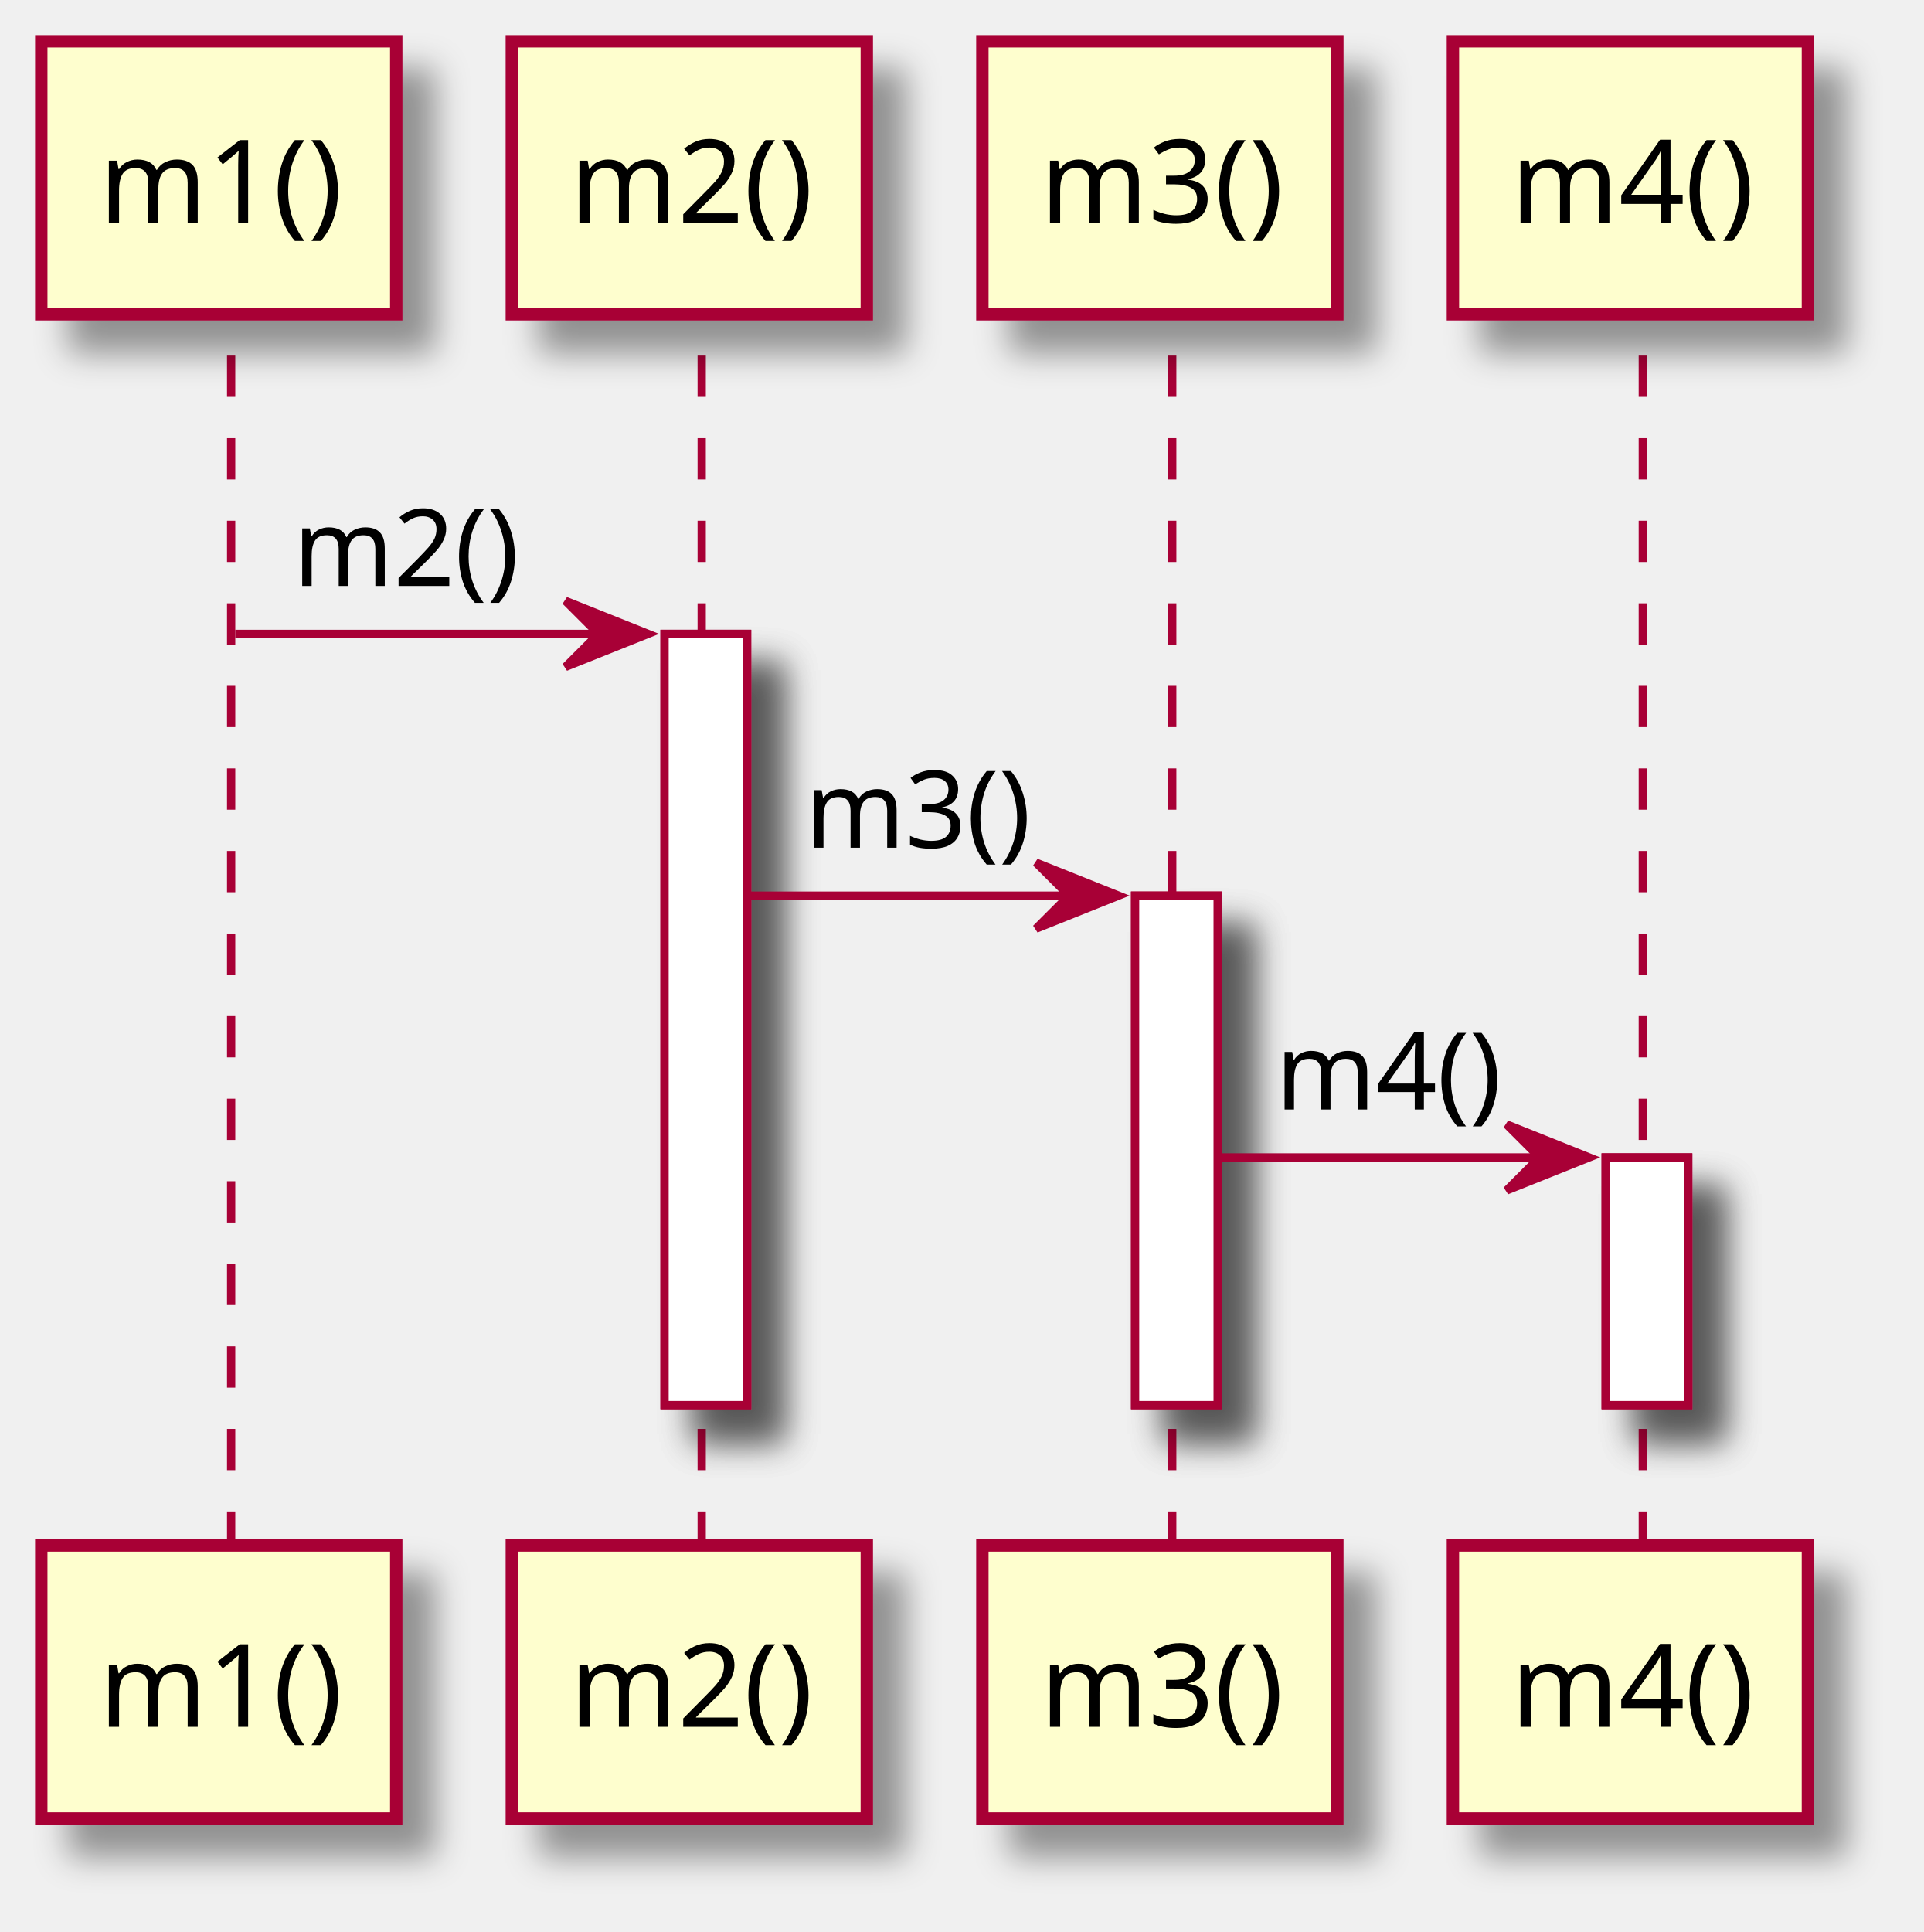
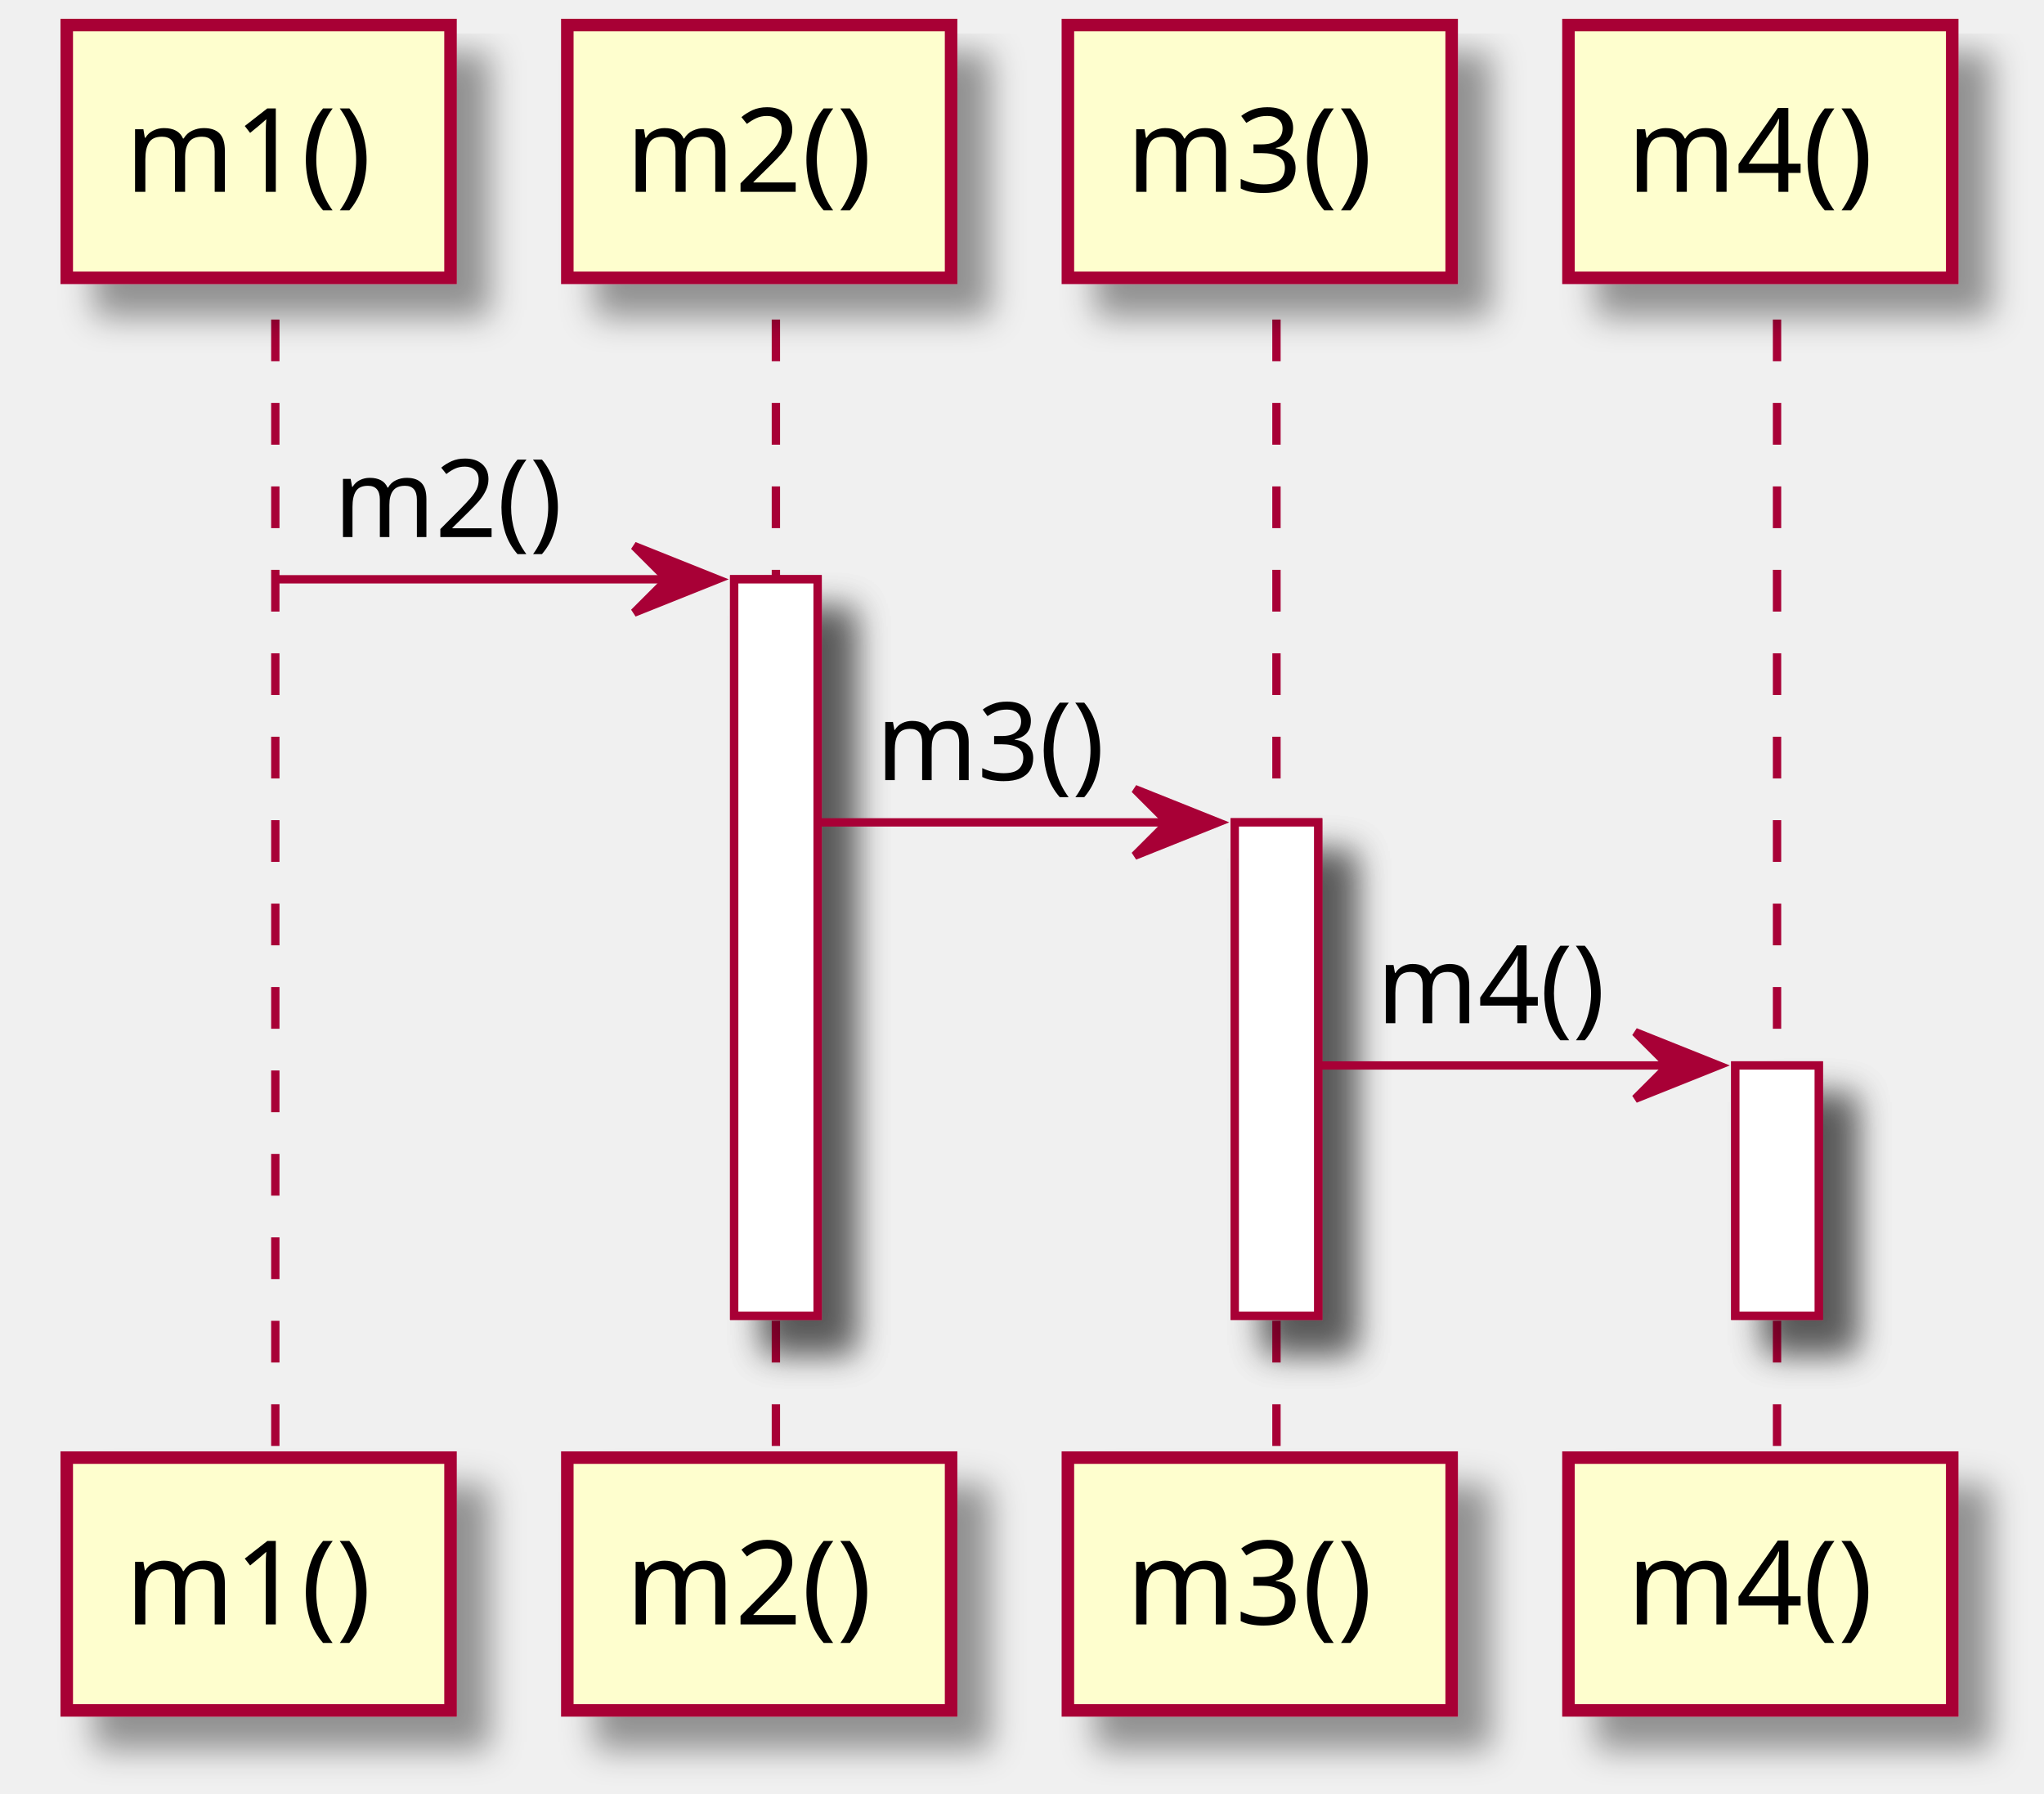
- <svg xmlns="http://www.w3.org/2000/svg" contentScriptType="application/ecmascript" contentStyleType="text/css" height="234px" preserveAspectRatio="none" style="width:233px;height:234px;background:#FFFFFF;" version="1.1" viewBox="0 0 233 234" width="233px" zoomAndPan="magnify">
+ <svg xmlns="http://www.w3.org/2000/svg" contentScriptType="application/ecmascript" contentStyleType="text/css" height="215px" preserveAspectRatio="none" style="width:245px;height:215px;" version="1.1" viewBox="0 0 245 215" width="245px" zoomAndPan="magnify">
  <defs>
    <filter height="300%" id="f1h6rcnhho7xwx" width="300%" x="-1" y="-1">
      <feGaussianBlur result="blurOut" stdDeviation="2.0" />
      <feColorMatrix in="blurOut" result="blurOut2" type="matrix" values="0 0 0 0 0 0 0 0 0 0 0 0 0 0 0 0 0 0 .4 0" />
      <feOffset dx="4.0" dy="4.0" in="blurOut2" result="blurOut3" />
      <feBlend in="SourceGraphic" in2="blurOut3" mode="normal" />
    </filter>
    <style type="text/css">a:hover { text-decoration: underline; }</style>
  </defs>
  <g>
-     <rect fill="#FFFFFF" filter="url(#f1h6rcnhho7xwx)" height="93.412" style="stroke:#A80036;stroke-width:1.0;" width="10" x="80.5" y="76.774" />
-     <rect fill="#FFFFFF" filter="url(#f1h6rcnhho7xwx)" height="61.706" style="stroke:#A80036;stroke-width:1.0;" width="10" x="137.5" y="108.48" />
-     <rect fill="#FFFFFF" filter="url(#f1h6rcnhho7xwx)" height="30" style="stroke:#A80036;stroke-width:1.0;" width="10" x="194.5" y="140.186" />
-     <line style="stroke:#A80036;stroke-width:1.0;stroke-dasharray:5.0,5.0;" x1="28" x2="28" y1="43.068" y2="188.186" />
-     <line style="stroke:#A80036;stroke-width:1.0;stroke-dasharray:5.0,5.0;" x1="85" x2="85" y1="43.068" y2="188.186" />
-     <line style="stroke:#A80036;stroke-width:1.0;stroke-dasharray:5.0,5.0;" x1="142" x2="142" y1="43.068" y2="188.186" />
-     <line style="stroke:#A80036;stroke-width:1.0;stroke-dasharray:5.0,5.0;" x1="199" x2="199" y1="43.068" y2="188.186" />
-     <rect fill="#FEFECE" filter="url(#f1h6rcnhho7xwx)" height="33.068" style="stroke:#A80036;stroke-width:1.5;" width="43" x="5" y="5" />
-     <text fill="#000000" font-family="sans-serif" font-size="14" lengthAdjust="spacing" textLength="29" x="12" y="26.966">m1()</text>
-     <rect fill="#FEFECE" filter="url(#f1h6rcnhho7xwx)" height="33.068" style="stroke:#A80036;stroke-width:1.5;" width="43" x="5" y="187.186" />
-     <text fill="#000000" font-family="sans-serif" font-size="14" lengthAdjust="spacing" textLength="29" x="12" y="209.152">m1()</text>
-     <rect fill="#FEFECE" filter="url(#f1h6rcnhho7xwx)" height="33.068" style="stroke:#A80036;stroke-width:1.5;" width="43" x="62" y="5" />
-     <text fill="#000000" font-family="sans-serif" font-size="14" lengthAdjust="spacing" textLength="29" x="69" y="26.966">m2()</text>
-     <rect fill="#FEFECE" filter="url(#f1h6rcnhho7xwx)" height="33.068" style="stroke:#A80036;stroke-width:1.5;" width="43" x="62" y="187.186" />
-     <text fill="#000000" font-family="sans-serif" font-size="14" lengthAdjust="spacing" textLength="29" x="69" y="209.152">m2()</text>
-     <rect fill="#FEFECE" filter="url(#f1h6rcnhho7xwx)" height="33.068" style="stroke:#A80036;stroke-width:1.5;" width="43" x="119" y="5" />
-     <text fill="#000000" font-family="sans-serif" font-size="14" lengthAdjust="spacing" textLength="29" x="126" y="26.966">m3()</text>
-     <rect fill="#FEFECE" filter="url(#f1h6rcnhho7xwx)" height="33.068" style="stroke:#A80036;stroke-width:1.5;" width="43" x="119" y="187.186" />
-     <text fill="#000000" font-family="sans-serif" font-size="14" lengthAdjust="spacing" textLength="29" x="126" y="209.152">m3()</text>
-     <rect fill="#FEFECE" filter="url(#f1h6rcnhho7xwx)" height="33.068" style="stroke:#A80036;stroke-width:1.5;" width="43" x="176" y="5" />
-     <text fill="#000000" font-family="sans-serif" font-size="14" lengthAdjust="spacing" textLength="29" x="183" y="26.966">m4()</text>
-     <rect fill="#FEFECE" filter="url(#f1h6rcnhho7xwx)" height="33.068" style="stroke:#A80036;stroke-width:1.5;" width="43" x="176" y="187.186" />
-     <text fill="#000000" font-family="sans-serif" font-size="14" lengthAdjust="spacing" textLength="29" x="183" y="209.152">m4()</text>
-     <rect fill="#FFFFFF" filter="url(#f1h6rcnhho7xwx)" height="93.412" style="stroke:#A80036;stroke-width:1.0;" width="10" x="80.5" y="76.774" />
-     <rect fill="#FFFFFF" filter="url(#f1h6rcnhho7xwx)" height="61.706" style="stroke:#A80036;stroke-width:1.0;" width="10" x="137.5" y="108.48" />
-     <rect fill="#FFFFFF" filter="url(#f1h6rcnhho7xwx)" height="30" style="stroke:#A80036;stroke-width:1.0;" width="10" x="194.5" y="140.186" />
-     <polygon fill="#A80036" points="68.5,72.774,78.5,76.774,68.5,80.774,72.5,76.774" style="stroke:#A80036;stroke-width:1.0;" />
-     <line style="stroke:#A80036;stroke-width:1.0;" x1="28.5" x2="74.5" y1="76.774" y2="76.774" />
-     <text fill="#000000" font-family="sans-serif" font-size="13" lengthAdjust="spacing" textLength="27" x="35.5" y="70.965">m2()</text>
-     <polygon fill="#A80036" points="125.5,104.48,135.5,108.48,125.5,112.48,129.5,108.48" style="stroke:#A80036;stroke-width:1.0;" />
-     <line style="stroke:#A80036;stroke-width:1.0;" x1="90.5" x2="131.5" y1="108.48" y2="108.48" />
-     <text fill="#000000" font-family="sans-serif" font-size="13" lengthAdjust="spacing" textLength="27" x="97.5" y="102.671">m3()</text>
-     <polygon fill="#A80036" points="182.5,136.186,192.5,140.186,182.5,144.186,186.5,140.186" style="stroke:#A80036;stroke-width:1.0;" />
-     <line style="stroke:#A80036;stroke-width:1.0;" x1="147.5" x2="188.5" y1="140.186" y2="140.186" />
-     <text fill="#000000" font-family="sans-serif" font-size="13" lengthAdjust="spacing" textLength="27" x="154.5" y="134.377">m4()</text>
+     <rect fill="#FFFFFF" filter="url(#f1h6rcnhho7xwx)" height="88.266" style="stroke: #A80036; stroke-width: 1.0;" width="10" x="88" y="69.43" />
+     <rect fill="#FFFFFF" filter="url(#f1h6rcnhho7xwx)" height="59.133" style="stroke: #A80036; stroke-width: 1.0;" width="10" x="148" y="98.562" />
+     <rect fill="#FFFFFF" filter="url(#f1h6rcnhho7xwx)" height="30" style="stroke: #A80036; stroke-width: 1.0;" width="10" x="208" y="127.695" />
+     <line style="stroke: #A80036; stroke-width: 1.0; stroke-dasharray: 5.0,5.0;" x1="33" x2="33" y1="38.297" y2="175.695" />
+     <line style="stroke: #A80036; stroke-width: 1.0; stroke-dasharray: 5.0,5.0;" x1="93" x2="93" y1="38.297" y2="175.695" />
+     <line style="stroke: #A80036; stroke-width: 1.0; stroke-dasharray: 5.0,5.0;" x1="153" x2="153" y1="38.297" y2="175.695" />
+     <line style="stroke: #A80036; stroke-width: 1.0; stroke-dasharray: 5.0,5.0;" x1="213" x2="213" y1="38.297" y2="175.695" />
+     <rect fill="#FEFECE" filter="url(#f1h6rcnhho7xwx)" height="30.297" style="stroke: #A80036; stroke-width: 1.5;" width="46" x="8" y="3" />
+     <text fill="#000000" font-family="sans-serif" font-size="14" lengthAdjust="spacingAndGlyphs" textLength="32" x="15" y="22.995">m1()</text>
+     <rect fill="#FEFECE" filter="url(#f1h6rcnhho7xwx)" height="30.297" style="stroke: #A80036; stroke-width: 1.5;" width="46" x="8" y="174.695" />
+     <text fill="#000000" font-family="sans-serif" font-size="14" lengthAdjust="spacingAndGlyphs" textLength="32" x="15" y="194.69">m1()</text>
+     <rect fill="#FEFECE" filter="url(#f1h6rcnhho7xwx)" height="30.297" style="stroke: #A80036; stroke-width: 1.5;" width="46" x="68" y="3" />
+     <text fill="#000000" font-family="sans-serif" font-size="14" lengthAdjust="spacingAndGlyphs" textLength="32" x="75" y="22.995">m2()</text>
+     <rect fill="#FEFECE" filter="url(#f1h6rcnhho7xwx)" height="30.297" style="stroke: #A80036; stroke-width: 1.5;" width="46" x="68" y="174.695" />
+     <text fill="#000000" font-family="sans-serif" font-size="14" lengthAdjust="spacingAndGlyphs" textLength="32" x="75" y="194.69">m2()</text>
+     <rect fill="#FEFECE" filter="url(#f1h6rcnhho7xwx)" height="30.297" style="stroke: #A80036; stroke-width: 1.5;" width="46" x="128" y="3" />
+     <text fill="#000000" font-family="sans-serif" font-size="14" lengthAdjust="spacingAndGlyphs" textLength="32" x="135" y="22.995">m3()</text>
+     <rect fill="#FEFECE" filter="url(#f1h6rcnhho7xwx)" height="30.297" style="stroke: #A80036; stroke-width: 1.5;" width="46" x="128" y="174.695" />
+     <text fill="#000000" font-family="sans-serif" font-size="14" lengthAdjust="spacingAndGlyphs" textLength="32" x="135" y="194.69">m3()</text>
+     <rect fill="#FEFECE" filter="url(#f1h6rcnhho7xwx)" height="30.297" style="stroke: #A80036; stroke-width: 1.5;" width="46" x="188" y="3" />
+     <text fill="#000000" font-family="sans-serif" font-size="14" lengthAdjust="spacingAndGlyphs" textLength="32" x="195" y="22.995">m4()</text>
+     <rect fill="#FEFECE" filter="url(#f1h6rcnhho7xwx)" height="30.297" style="stroke: #A80036; stroke-width: 1.5;" width="46" x="188" y="174.695" />
+     <text fill="#000000" font-family="sans-serif" font-size="14" lengthAdjust="spacingAndGlyphs" textLength="32" x="195" y="194.69">m4()</text>
+     <rect fill="#FFFFFF" filter="url(#f1h6rcnhho7xwx)" height="88.266" style="stroke: #A80036; stroke-width: 1.0;" width="10" x="88" y="69.43" />
+     <rect fill="#FFFFFF" filter="url(#f1h6rcnhho7xwx)" height="59.133" style="stroke: #A80036; stroke-width: 1.0;" width="10" x="148" y="98.562" />
+     <rect fill="#FFFFFF" filter="url(#f1h6rcnhho7xwx)" height="30" style="stroke: #A80036; stroke-width: 1.0;" width="10" x="208" y="127.695" />
+     <polygon fill="#A80036" points="76,65.43,86,69.43,76,73.43,80,69.43" style="stroke: #A80036; stroke-width: 1.0;" />
+     <line style="stroke: #A80036; stroke-width: 1.0;" x1="33" x2="82" y1="69.43" y2="69.43" />
+     <text fill="#000000" font-family="sans-serif" font-size="13" lengthAdjust="spacingAndGlyphs" textLength="31" x="40" y="64.364">m2()</text>
+     <polygon fill="#A80036" points="136,94.562,146,98.562,136,102.562,140,98.562" style="stroke: #A80036; stroke-width: 1.0;" />
+     <line style="stroke: #A80036; stroke-width: 1.0;" x1="98" x2="142" y1="98.562" y2="98.562" />
+     <text fill="#000000" font-family="sans-serif" font-size="13" lengthAdjust="spacingAndGlyphs" textLength="31" x="105" y="93.497">m3()</text>
+     <polygon fill="#A80036" points="196,123.695,206,127.695,196,131.695,200,127.695" style="stroke: #A80036; stroke-width: 1.0;" />
+     <line style="stroke: #A80036; stroke-width: 1.0;" x1="158" x2="202" y1="127.695" y2="127.695" />
+     <text fill="#000000" font-family="sans-serif" font-size="13" lengthAdjust="spacingAndGlyphs" textLength="31" x="165" y="122.629">m4()</text>
  </g>
</svg>
